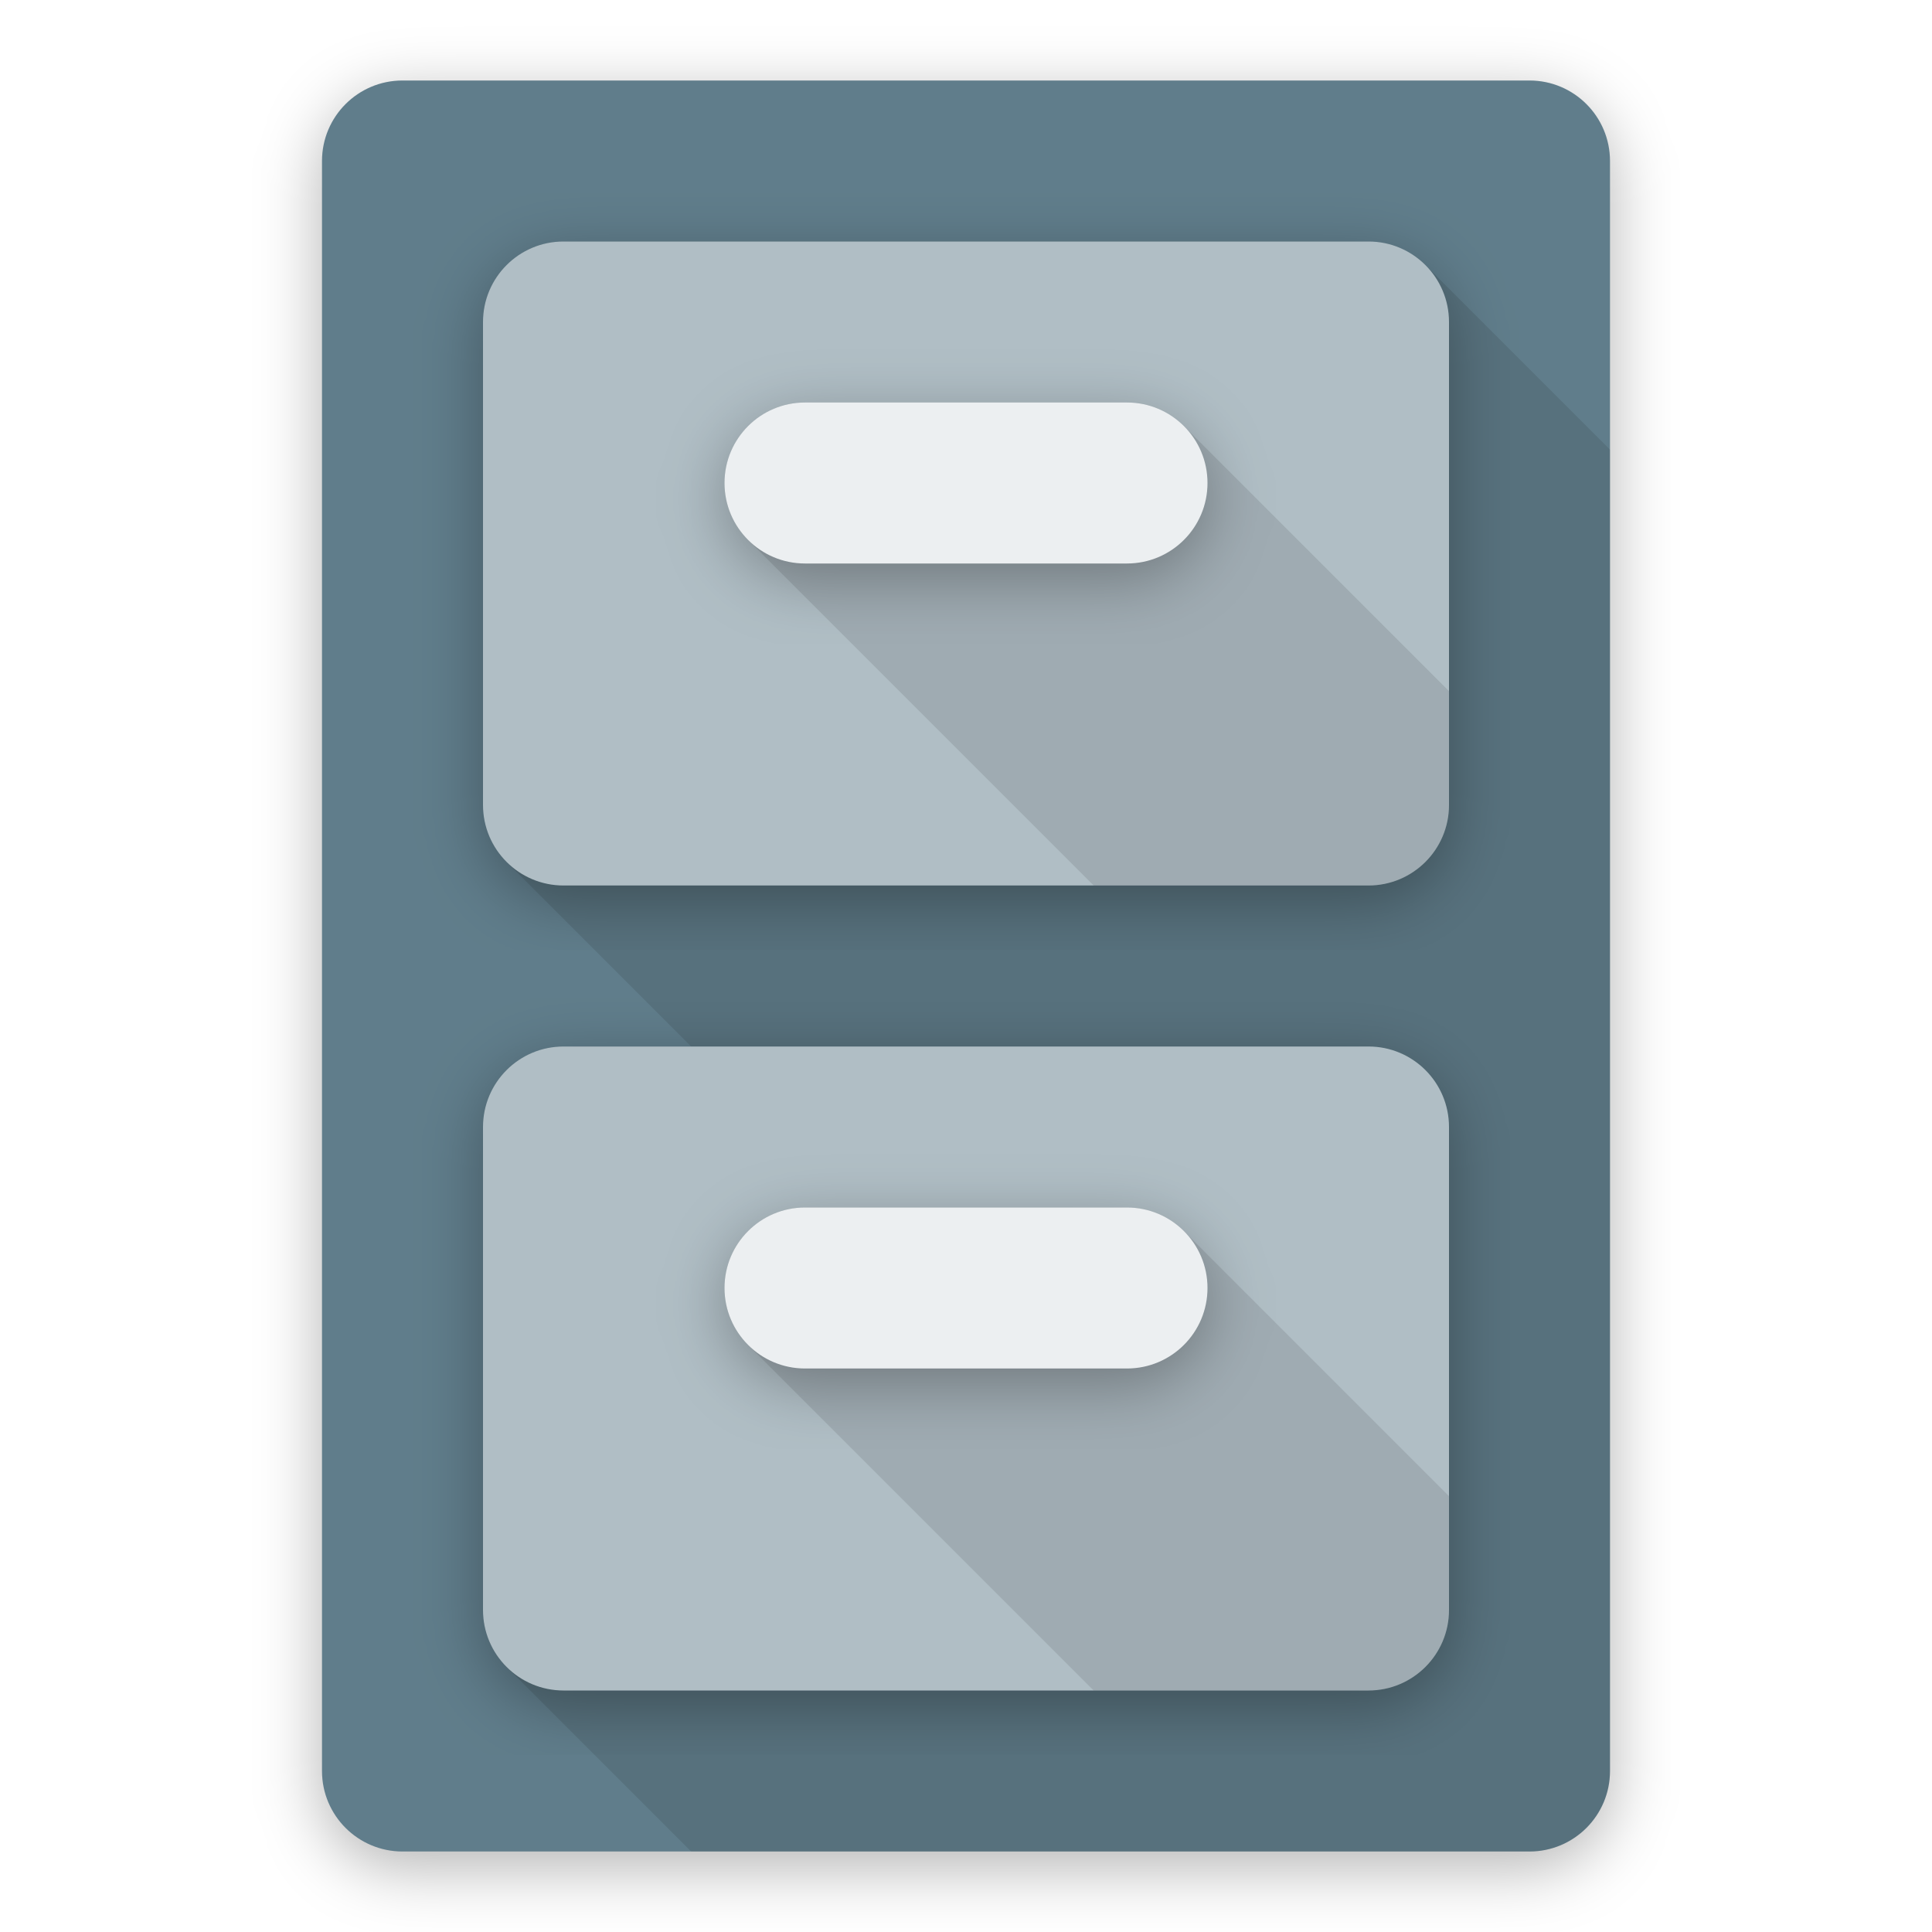
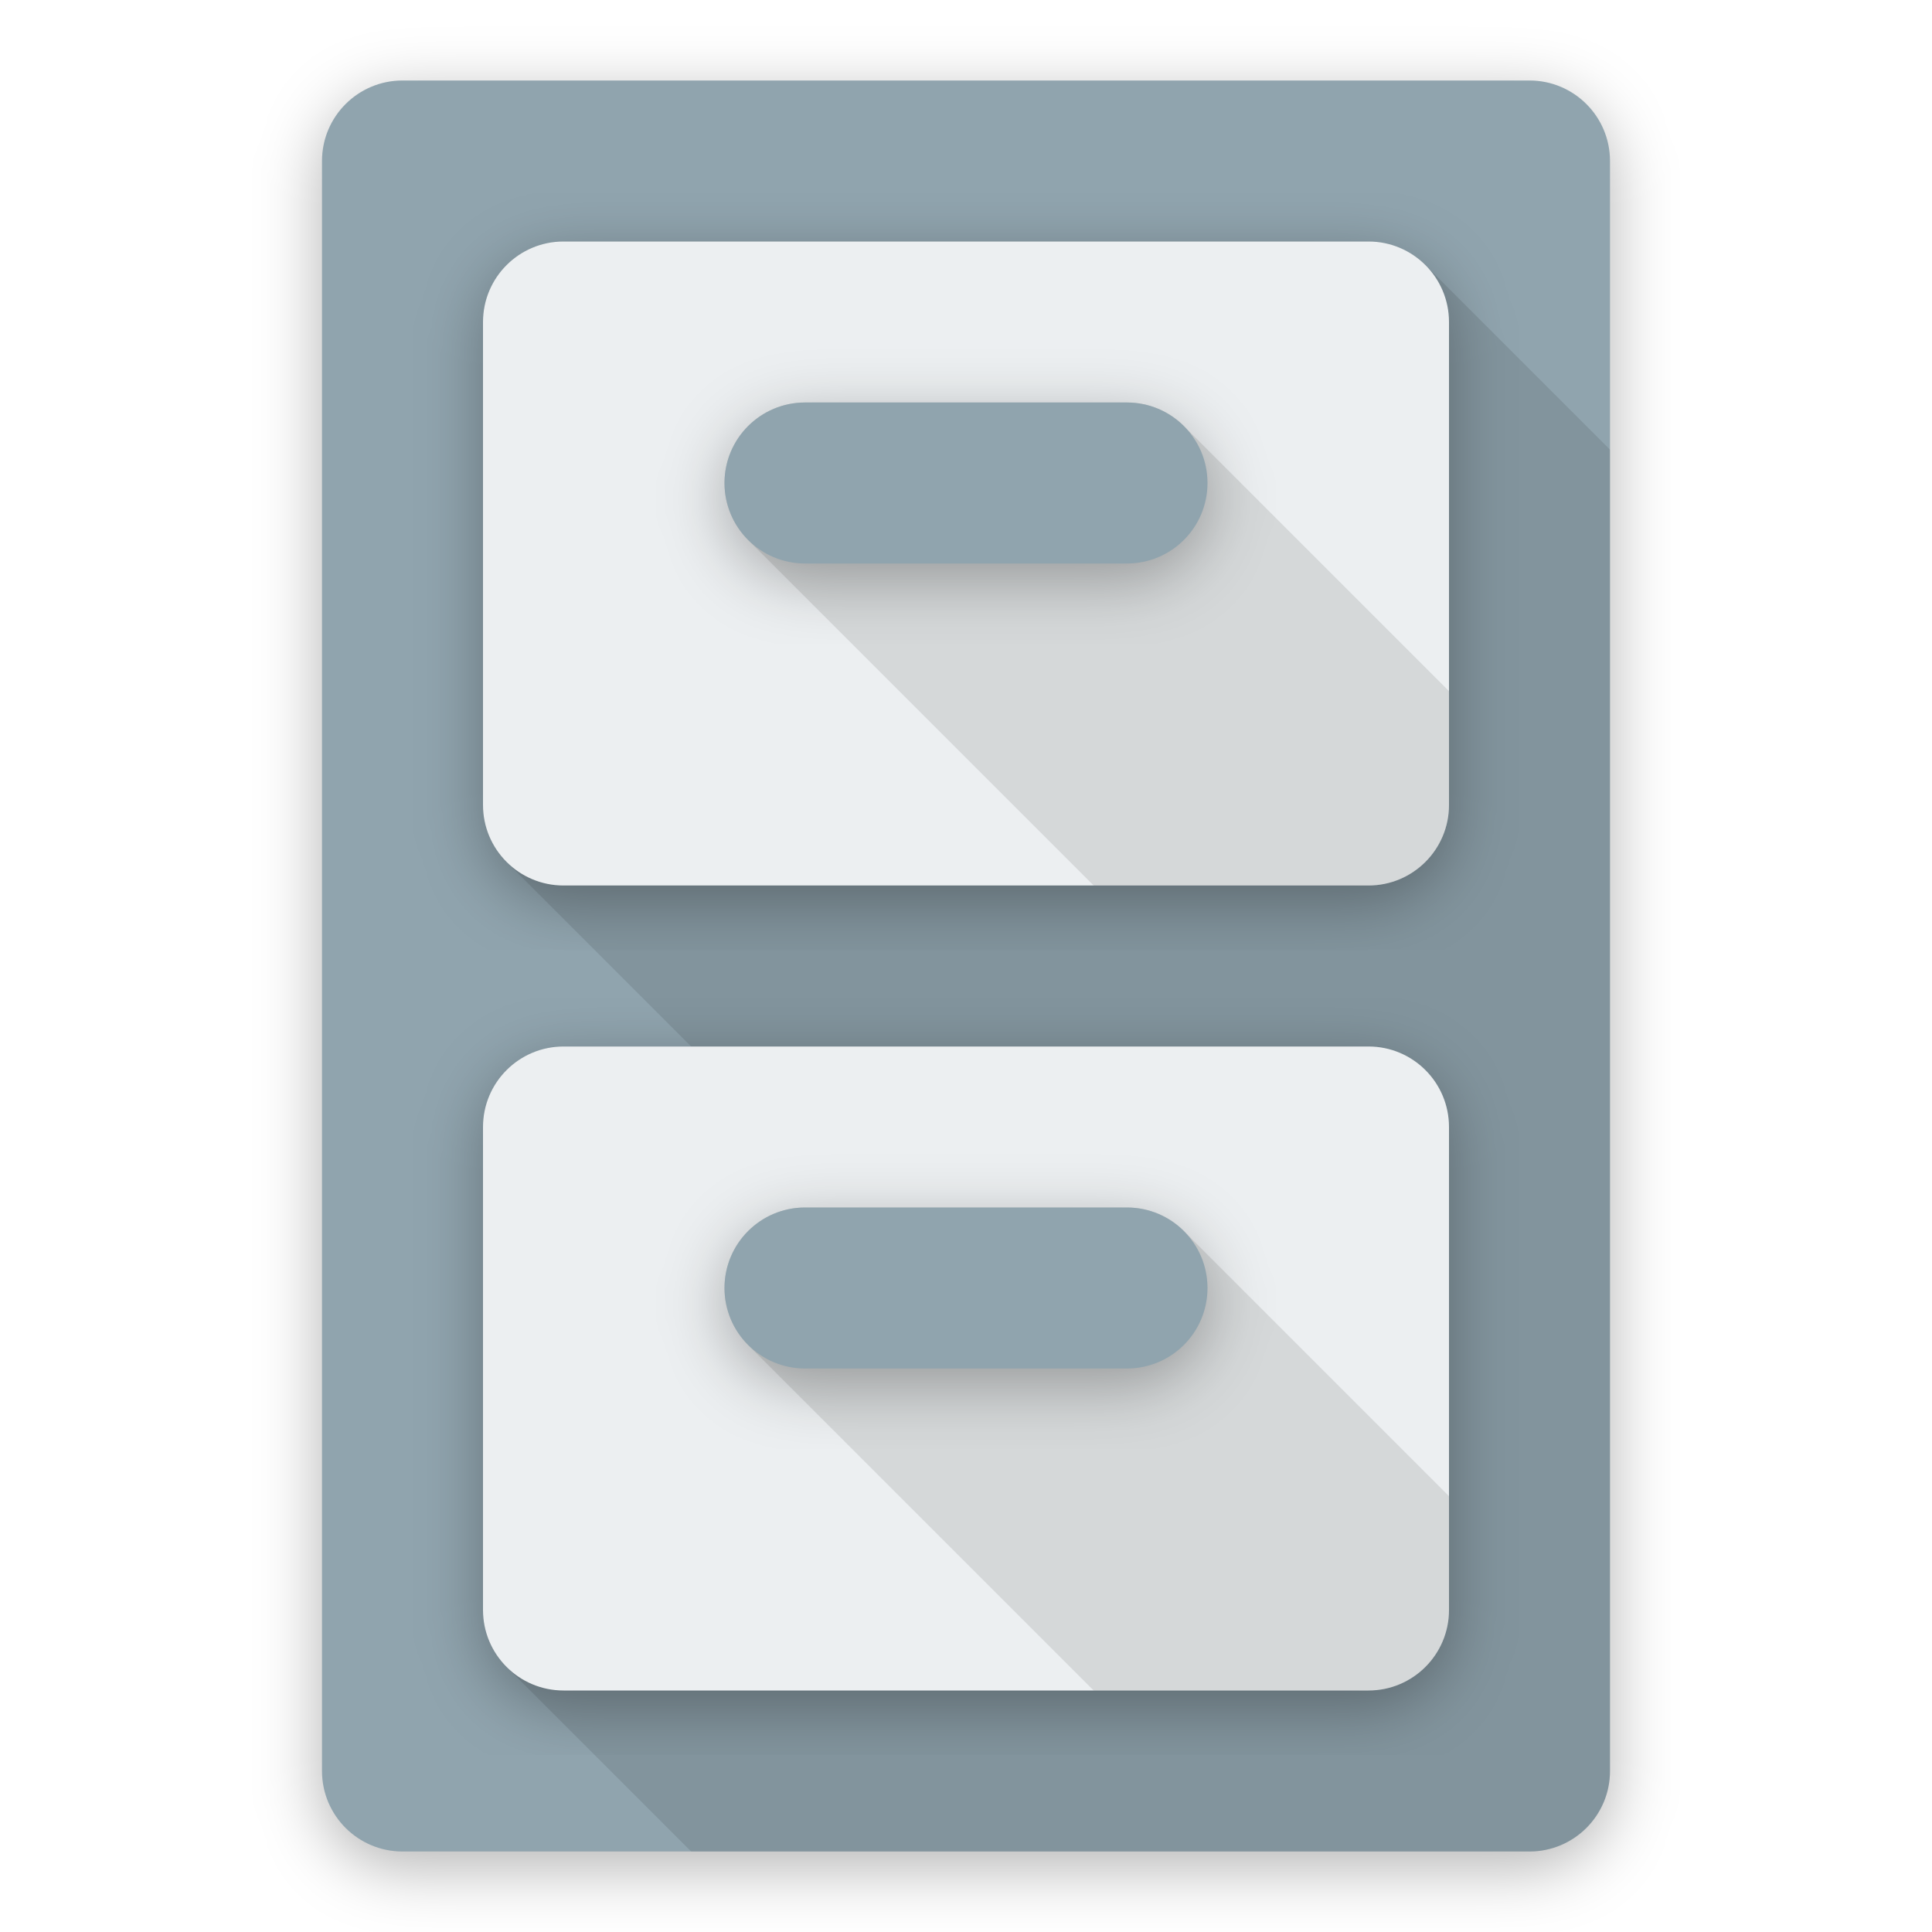
<svg xmlns="http://www.w3.org/2000/svg" width="48" height="48" id="svg4152" version="1.1" viewBox="0 0 48 48">
  <defs id="defs4154">
    <filter style="color-interpolation-filters:sRGB;" id="filter4798">
      <feFlood flood-opacity="0.298" flood-color="rgb(0,0,0)" result="flood" id="feFlood4800" />
      <feComposite in="flood" in2="SourceGraphic" operator="in" result="composite1" id="feComposite4802" />
      <feGaussianBlur in="composite1" stdDeviation="0.8" result="blur" id="feGaussianBlur4804" />
      <feOffset dx="0" dy="0.4" result="offset" id="feOffset4806" />
      <feComposite in="SourceGraphic" in2="offset" operator="over" result="composite2" id="feComposite4808" />
    </filter>
    <filter style="color-interpolation-filters:sRGB;" id="filter4827">
      <feFlood flood-opacity="0.298" flood-color="rgb(0,0,0)" result="flood" id="feFlood4829" />
      <feComposite in="flood" in2="SourceGraphic" operator="in" result="composite1" id="feComposite4831" />
      <feGaussianBlur in="composite1" stdDeviation="0.8" result="blur" id="feGaussianBlur4833" />
      <feOffset dx="0" dy="0.4" result="offset" id="feOffset4835" />
      <feComposite in="SourceGraphic" in2="offset" operator="over" result="composite2" id="feComposite4837" />
    </filter>
    <filter style="color-interpolation-filters:sRGB;" id="filter4869">
      <feFlood flood-opacity="0.298" flood-color="rgb(0,0,0)" result="flood" id="feFlood4871" />
      <feComposite in="flood" in2="SourceGraphic" operator="in" result="composite1" id="feComposite4873" />
      <feGaussianBlur in="composite1" stdDeviation="0.8" result="blur" id="feGaussianBlur4875" />
      <feOffset dx="0" dy="0.4" result="offset" id="feOffset4877" />
      <feComposite in="SourceGraphic" in2="offset" operator="over" result="composite2" id="feComposite4879" />
    </filter>
    <filter style="color-interpolation-filters:sRGB;" id="filter4967" y="-1" height="3">
      <feFlood flood-opacity="0.298" flood-color="rgb(0,0,0)" result="flood" id="feFlood4969" />
      <feComposite in="flood" in2="SourceGraphic" operator="in" result="composite1" id="feComposite4971" />
      <feGaussianBlur in="composite1" stdDeviation="0.8" result="blur" id="feGaussianBlur4973" />
      <feOffset dx="0" dy="0.4" result="offset" id="feOffset4975" />
      <feComposite in="SourceGraphic" in2="offset" operator="over" result="composite2" id="feComposite4977" />
    </filter>
    <filter style="color-interpolation-filters:sRGB" id="filter4967-7" y="-1" height="3">
      <feFlood flood-opacity="0.298" flood-color="rgb(0,0,0)" result="flood" id="feFlood4969-5" />
      <feComposite in="flood" in2="SourceGraphic" operator="in" result="composite1" id="feComposite4971-3" />
      <feGaussianBlur in="composite1" stdDeviation="0.8" result="blur" id="feGaussianBlur4973-5" />
      <feOffset dx="0" dy="0.4" result="offset" id="feOffset4975-6" />
      <feComposite in="SourceGraphic" in2="offset" operator="over" result="composite2" id="feComposite4977-2" />
    </filter>
    <filter style="color-interpolation-filters:sRGB" id="filter4798-1">
      <feFlood flood-opacity="0.298" flood-color="rgb(0,0,0)" result="flood" id="feFlood4800-2" />
      <feComposite in="flood" in2="SourceGraphic" operator="in" result="composite1" id="feComposite4802-7" />
      <feGaussianBlur in="composite1" stdDeviation="0.8" result="blur" id="feGaussianBlur4804-0" />
      <feOffset dx="0" dy="0.4" result="offset" id="feOffset4806-9" />
      <feComposite in="SourceGraphic" in2="offset" operator="over" result="composite2" id="feComposite4808-3" />
    </filter>
    <clipPath clipPathUnits="userSpaceOnUse" id="clipPath5049">
      <rect style="color:#000000;clip-rule:nonzero;display:inline;overflow:visible;visibility:visible;opacity:1;isolation:auto;mix-blend-mode:normal;color-interpolation:sRGB;color-interpolation-filters:linearRGB;solid-color:#000000;solid-opacity:1;fill:none;fill-opacity:1;fill-rule:evenodd;stroke:#000000;stroke-width:0.1;stroke-linecap:round;stroke-linejoin:round;stroke-miterlimit:4;stroke-dasharray:none;stroke-dashoffset:0;stroke-opacity:1;color-rendering:auto;image-rendering:auto;shape-rendering:auto;text-rendering:auto;enable-background:accumulate" id="rect5051" width="32" height="44" x="8" y="-30" ry="2" rx="2" />
    </clipPath>
    <filter style="color-interpolation-filters:sRGB" id="filter4869-0">
      <feFlood flood-opacity="0.298" flood-color="rgb(0,0,0)" result="flood" id="feFlood4871-6" />
      <feComposite in="flood" in2="SourceGraphic" operator="in" result="composite1" id="feComposite4873-2" />
      <feGaussianBlur in="composite1" stdDeviation="0.8" result="blur" id="feGaussianBlur4875-6" />
      <feOffset dx="0" dy="0.4" result="offset" id="feOffset4877-1" />
      <feComposite in="SourceGraphic" in2="offset" operator="over" result="composite2" id="feComposite4879-8" />
    </filter>
    <clipPath clipPathUnits="userSpaceOnUse" id="clipPath5088">
      <rect style="color:#000000;clip-rule:nonzero;display:inline;overflow:visible;visibility:visible;opacity:1;isolation:auto;mix-blend-mode:normal;color-interpolation:sRGB;color-interpolation-filters:linearRGB;solid-color:#000000;solid-opacity:1;fill:none;fill-opacity:1;fill-rule:evenodd;stroke:#000000;stroke-width:0.1;stroke-linecap:round;stroke-linejoin:round;stroke-miterlimit:4;stroke-dasharray:none;stroke-dashoffset:0;stroke-opacity:1;color-rendering:auto;image-rendering:auto;shape-rendering:auto;text-rendering:auto;enable-background:accumulate" id="rect5090" width="24" height="16" x="12" y="-26" rx="2" ry="2" />
    </clipPath>
    <clipPath clipPathUnits="userSpaceOnUse" id="clipPath5088-9">
      <rect style="color:#000000;clip-rule:nonzero;display:inline;overflow:visible;visibility:visible;opacity:1;isolation:auto;mix-blend-mode:normal;color-interpolation:sRGB;color-interpolation-filters:linearRGB;solid-color:#000000;solid-opacity:1;fill:none;fill-opacity:1;fill-rule:evenodd;stroke:#000000;stroke-width:0.1;stroke-linecap:round;stroke-linejoin:round;stroke-miterlimit:4;stroke-dasharray:none;stroke-dashoffset:0;stroke-opacity:1;color-rendering:auto;image-rendering:auto;shape-rendering:auto;text-rendering:auto;enable-background:accumulate" id="rect5090-2" width="24" height="16" x="12" y="-26" rx="2" ry="2" />
    </clipPath>
    <filter style="color-interpolation-filters:sRGB;" id="filter4218" y="-0.5" height="2" x="-0.2" width="1.4">
      <feFlood flood-opacity="0.298" flood-color="rgb(0,0,0)" result="flood" id="feFlood4220" />
      <feComposite in="flood" in2="SourceGraphic" operator="in" result="composite1" id="feComposite4222" />
      <feGaussianBlur in="composite1" stdDeviation="0.8" result="blur" id="feGaussianBlur4224" />
      <feOffset dx="0" dy="0.4" result="offset" id="feOffset4226" />
      <feComposite in="SourceGraphic" in2="offset" operator="over" result="composite2" id="feComposite4228" />
    </filter>
    <filter style="color-interpolation-filters:sRGB" id="filter4869-3">
      <feFlood flood-opacity="0.298" flood-color="rgb(0,0,0)" result="flood" id="feFlood4871-67" />
      <feComposite in="flood" in2="SourceGraphic" operator="in" result="composite1" id="feComposite4873-5" />
      <feGaussianBlur in="composite1" stdDeviation="0.8" result="blur" id="feGaussianBlur4875-3" />
      <feOffset dx="0" dy="0.4" result="offset" id="feOffset4877-5" />
      <feComposite in="SourceGraphic" in2="offset" operator="over" result="composite2" id="feComposite4879-6" />
    </filter>
    <clipPath clipPathUnits="userSpaceOnUse" id="clipPath4269">
      <rect style="color:#000000;clip-rule:nonzero;display:inline;overflow:visible;visibility:visible;opacity:1;isolation:auto;mix-blend-mode:normal;color-interpolation:sRGB;color-interpolation-filters:linearRGB;solid-color:#000000;solid-opacity:1;fill:#b0bec5;fill-opacity:1;fill-rule:evenodd;stroke:none;stroke-width:2;stroke-linecap:round;stroke-linejoin:round;stroke-miterlimit:4;stroke-dasharray:none;stroke-dashoffset:0;stroke-opacity:1;color-rendering:auto;image-rendering:auto;shape-rendering:auto;text-rendering:auto;enable-background:accumulate" id="rect4271" width="24" height="16" x="12" y="-26" rx="2" ry="2" />
    </clipPath>
    <clipPath clipPathUnits="userSpaceOnUse" id="clipPath4269-9">
      <rect style="color:#000000;clip-rule:nonzero;display:inline;overflow:visible;visibility:visible;opacity:1;isolation:auto;mix-blend-mode:normal;color-interpolation:sRGB;color-interpolation-filters:linearRGB;solid-color:#000000;solid-opacity:1;fill:#b0bec5;fill-opacity:1;fill-rule:evenodd;stroke:none;stroke-width:2;stroke-linecap:round;stroke-linejoin:round;stroke-miterlimit:4;stroke-dasharray:none;stroke-dashoffset:0;stroke-opacity:1;color-rendering:auto;image-rendering:auto;shape-rendering:auto;text-rendering:auto;enable-background:accumulate" id="rect4271-1" width="24" height="16" x="12" y="-26" rx="2" ry="2" />
    </clipPath>
    <filter style="color-interpolation-filters:sRGB" id="filter4218-2" y="-0.5" height="2" x="-0.2" width="1.4">
      <feFlood flood-opacity="0.298" flood-color="rgb(0,0,0)" result="flood" id="feFlood4220-7" />
      <feComposite in="flood" in2="SourceGraphic" operator="in" result="composite1" id="feComposite4222-0" />
      <feGaussianBlur in="composite1" stdDeviation="0.8" result="blur" id="feGaussianBlur4224-9" />
      <feOffset dx="0" dy="0.4" result="offset" id="feOffset4226-3" />
      <feComposite in="SourceGraphic" in2="offset" operator="over" result="composite2" id="feComposite4228-6" />
    </filter>
  </defs>
  <g id="layer1" transform="translate(0,32)">
-     <rect style="color:#000000;clip-rule:nonzero;display:inline;overflow:visible;visibility:visible;opacity:1;isolation:auto;mix-blend-mode:normal;color-interpolation:sRGB;color-interpolation-filters:linearRGB;solid-color:#000000;solid-opacity:1;fill:#607d8b;fill-opacity:1;fill-rule:evenodd;stroke:none;stroke-width:0.1;stroke-linecap:round;stroke-linejoin:round;stroke-miterlimit:4;stroke-dasharray:none;stroke-dashoffset:0;stroke-opacity:1;color-rendering:auto;image-rendering:auto;shape-rendering:auto;text-rendering:auto;enable-background:accumulate;filter:url(#filter4798)" id="rect4142-6-3" width="32" height="44" x="8" y="-30" ry="2" rx="2" />
+     <rect style="color:#000000;clip-rule:nonzero;display:inline;overflow:visible;visibility:visible;opacity:1;isolation:auto;mix-blend-mode:normal;color-interpolation:sRGB;color-interpolation-filters:linearRGB;solid-color:#000000;solid-opacity:1;fill:#90a4ae;fill-opacity:1;fill-rule:evenodd;stroke:none;stroke-width:0.1;stroke-linecap:round;stroke-linejoin:round;stroke-miterlimit:4;stroke-dasharray:none;stroke-dashoffset:0;stroke-opacity:1;color-rendering:auto;image-rendering:auto;shape-rendering:auto;text-rendering:auto;enable-background:accumulate;filter:url(#filter4798)" id="rect4142-6-3" width="32" height="44" x="8" y="-30" ry="2" rx="2" />
    <path style="fill:#000000;fill-rule:evenodd;stroke:#000000;stroke-width:4;stroke-linecap:round;stroke-linejoin:round;stroke-opacity:1;fill-opacity:1;stroke-miterlimit:4;stroke-dasharray:none;opacity:0.1" d="m 14,-24 20,0 8,8 0,32 -20,0 -8,-8 0,-12 8,0 -8,-8 z" id="path5014" clip-path="url(#clipPath5049)" />
-     <rect style="color:#000000;clip-rule:nonzero;display:inline;overflow:visible;visibility:visible;opacity:1;isolation:auto;mix-blend-mode:normal;color-interpolation:sRGB;color-interpolation-filters:linearRGB;solid-color:#000000;solid-opacity:1;fill:#b0bec5;fill-opacity:1;fill-rule:evenodd;stroke:none;stroke-width:2;stroke-linecap:round;stroke-linejoin:round;stroke-miterlimit:4;stroke-dasharray:none;stroke-dashoffset:0;stroke-opacity:1;color-rendering:auto;image-rendering:auto;shape-rendering:auto;text-rendering:auto;enable-background:accumulate;filter:url(#filter4869)" id="rect4781" width="24" height="16" x="12" y="-26" rx="2" ry="2" />
-     <rect style="color:#000000;clip-rule:nonzero;display:inline;overflow:visible;visibility:visible;opacity:1;isolation:auto;mix-blend-mode:normal;color-interpolation:sRGB;color-interpolation-filters:linearRGB;solid-color:#000000;solid-opacity:1;fill:#b0bec5;fill-opacity:1;fill-rule:evenodd;stroke:none;stroke-width:2;stroke-linecap:round;stroke-linejoin:round;stroke-miterlimit:4;stroke-dasharray:none;stroke-dashoffset:0;stroke-opacity:1;color-rendering:auto;image-rendering:auto;shape-rendering:auto;text-rendering:auto;enable-background:accumulate;filter:url(#filter4827)" id="rect4781-3" width="24" height="16" x="12" y="-6" rx="2" ry="2" />
+     <rect style="color:#000000;clip-rule:nonzero;display:inline;overflow:visible;visibility:visible;opacity:1;isolation:auto;mix-blend-mode:normal;color-interpolation:sRGB;color-interpolation-filters:linearRGB;solid-color:#000000;solid-opacity:1;fill:#eceff1;fill-opacity:1;fill-rule:evenodd;stroke:none;stroke-width:2;stroke-linecap:round;stroke-linejoin:round;stroke-miterlimit:4;stroke-dasharray:none;stroke-dashoffset:0;stroke-opacity:1;color-rendering:auto;image-rendering:auto;shape-rendering:auto;text-rendering:auto;enable-background:accumulate;filter:url(#filter4869)" id="rect4781" width="24" height="16" x="12" y="-26" rx="2" ry="2" />
+     <rect style="color:#000000;clip-rule:nonzero;display:inline;overflow:visible;visibility:visible;opacity:1;isolation:auto;mix-blend-mode:normal;color-interpolation:sRGB;color-interpolation-filters:linearRGB;solid-color:#000000;solid-opacity:1;fill:#eceff1;fill-opacity:1;fill-rule:evenodd;stroke:none;stroke-width:2;stroke-linecap:round;stroke-linejoin:round;stroke-miterlimit:4;stroke-dasharray:none;stroke-dashoffset:0;stroke-opacity:1;color-rendering:auto;image-rendering:auto;shape-rendering:auto;text-rendering:auto;enable-background:accumulate;filter:url(#filter4827)" id="rect4781-3" width="24" height="16" x="12" y="-6" rx="2" ry="2" />
    <path style="fill:#000000;fill-rule:evenodd;stroke:#000000;stroke-width:4;stroke-linecap:round;stroke-linejoin:round;stroke-opacity:1;fill-opacity:1;stroke-miterlimit:4;stroke-dasharray:none;opacity:0.1" d="m 20,-20 8,0 10,10 0,2 -6,0 z" id="path4230" clip-path="url(#clipPath4269)" />
-     <path style="color:#000000;font-style:normal;font-variant:normal;font-weight:normal;font-stretch:normal;font-size:medium;line-height:normal;font-family:sans-serif;text-indent:0;text-align:start;text-decoration:none;text-decoration-line:none;text-decoration-style:solid;text-decoration-color:#000000;letter-spacing:normal;word-spacing:normal;text-transform:none;direction:ltr;block-progression:tb;writing-mode:lr-tb;baseline-shift:baseline;text-anchor:start;white-space:normal;clip-rule:nonzero;display:inline;overflow:visible;visibility:visible;opacity:1;isolation:auto;mix-blend-mode:normal;color-interpolation:sRGB;color-interpolation-filters:linearRGB;solid-color:#000000;solid-opacity:1;fill:#eceff1;fill-opacity:1;fill-rule:evenodd;stroke:none;stroke-width:4;stroke-linecap:round;stroke-linejoin:round;stroke-miterlimit:4;stroke-dasharray:none;stroke-dashoffset:0;stroke-opacity:1;color-rendering:auto;image-rendering:auto;shape-rendering:auto;text-rendering:auto;enable-background:accumulate;filter:url(#filter4218)" d="m 20,-22 a 2,2 0 1 0 0,4 l 8,0 a 2,2 0 1 0 0,-4 l -8,0 z" id="path4190" />
+     <path style="color:#000000;font-style:normal;font-variant:normal;font-weight:normal;font-stretch:normal;font-size:medium;line-height:normal;font-family:sans-serif;text-indent:0;text-align:start;text-decoration:none;text-decoration-line:none;text-decoration-style:solid;text-decoration-color:#000000;letter-spacing:normal;word-spacing:normal;text-transform:none;direction:ltr;block-progression:tb;writing-mode:lr-tb;baseline-shift:baseline;text-anchor:start;white-space:normal;clip-rule:nonzero;display:inline;overflow:visible;visibility:visible;opacity:1;isolation:auto;mix-blend-mode:normal;color-interpolation:sRGB;color-interpolation-filters:linearRGB;solid-color:#000000;solid-opacity:1;fill:#90a4ae;fill-opacity:1;fill-rule:evenodd;stroke:none;stroke-width:4;stroke-linecap:round;stroke-linejoin:round;stroke-miterlimit:4;stroke-dasharray:none;stroke-dashoffset:0;stroke-opacity:1;color-rendering:auto;image-rendering:auto;shape-rendering:auto;text-rendering:auto;enable-background:accumulate;filter:url(#filter4218)" d="m 20,-22 a 2,2 0 1 0 0,4 l 8,0 a 2,2 0 1 0 0,-4 l -8,0 z" id="path4190" />
    <path transform="translate(0,20)" style="opacity:0.1;fill:#000000;fill-opacity:1;fill-rule:evenodd;stroke:#000000;stroke-width:4;stroke-linecap:round;stroke-linejoin:round;stroke-miterlimit:4;stroke-dasharray:none;stroke-opacity:1" d="m 20,-20 8,0 10,10 0,2 -6,0 z" id="path4230-0" clip-path="url(#clipPath4269-9)" />
-     <path style="color:#000000;font-style:normal;font-variant:normal;font-weight:normal;font-stretch:normal;font-size:medium;line-height:normal;font-family:sans-serif;text-indent:0;text-align:start;text-decoration:none;text-decoration-line:none;text-decoration-style:solid;text-decoration-color:#000000;letter-spacing:normal;word-spacing:normal;text-transform:none;direction:ltr;block-progression:tb;writing-mode:lr-tb;baseline-shift:baseline;text-anchor:start;white-space:normal;clip-rule:nonzero;display:inline;overflow:visible;visibility:visible;opacity:1;isolation:auto;mix-blend-mode:normal;color-interpolation:sRGB;color-interpolation-filters:linearRGB;solid-color:#000000;solid-opacity:1;fill:#eceff1;fill-opacity:1;fill-rule:evenodd;stroke:none;stroke-width:4;stroke-linecap:round;stroke-linejoin:round;stroke-miterlimit:4;stroke-dasharray:none;stroke-dashoffset:0;stroke-opacity:1;filter:url(#filter4218-2);color-rendering:auto;image-rendering:auto;shape-rendering:auto;text-rendering:auto;enable-background:accumulate" d="m 20,-2 a 2,2 0 1 0 0,4 l 8,0 a 2,2 0 1 0 0,-4 l -8,0 z" id="path4190-6" />
+     <path style="color:#000000;font-style:normal;font-variant:normal;font-weight:normal;font-stretch:normal;font-size:medium;line-height:normal;font-family:sans-serif;text-indent:0;text-align:start;text-decoration:none;text-decoration-line:none;text-decoration-style:solid;text-decoration-color:#000000;letter-spacing:normal;word-spacing:normal;text-transform:none;direction:ltr;block-progression:tb;writing-mode:lr-tb;baseline-shift:baseline;text-anchor:start;white-space:normal;clip-rule:nonzero;display:inline;overflow:visible;visibility:visible;opacity:1;isolation:auto;mix-blend-mode:normal;color-interpolation:sRGB;color-interpolation-filters:linearRGB;solid-color:#000000;solid-opacity:1;fill:#90a4ae;fill-opacity:1;fill-rule:evenodd;stroke:none;stroke-width:4;stroke-linecap:round;stroke-linejoin:round;stroke-miterlimit:4;stroke-dasharray:none;stroke-dashoffset:0;stroke-opacity:1;filter:url(#filter4218-2);color-rendering:auto;image-rendering:auto;shape-rendering:auto;text-rendering:auto;enable-background:accumulate" d="m 20,-2 a 2,2 0 1 0 0,4 l 8,0 a 2,2 0 1 0 0,-4 l -8,0 z" id="path4190-6" />
  </g>
</svg>
